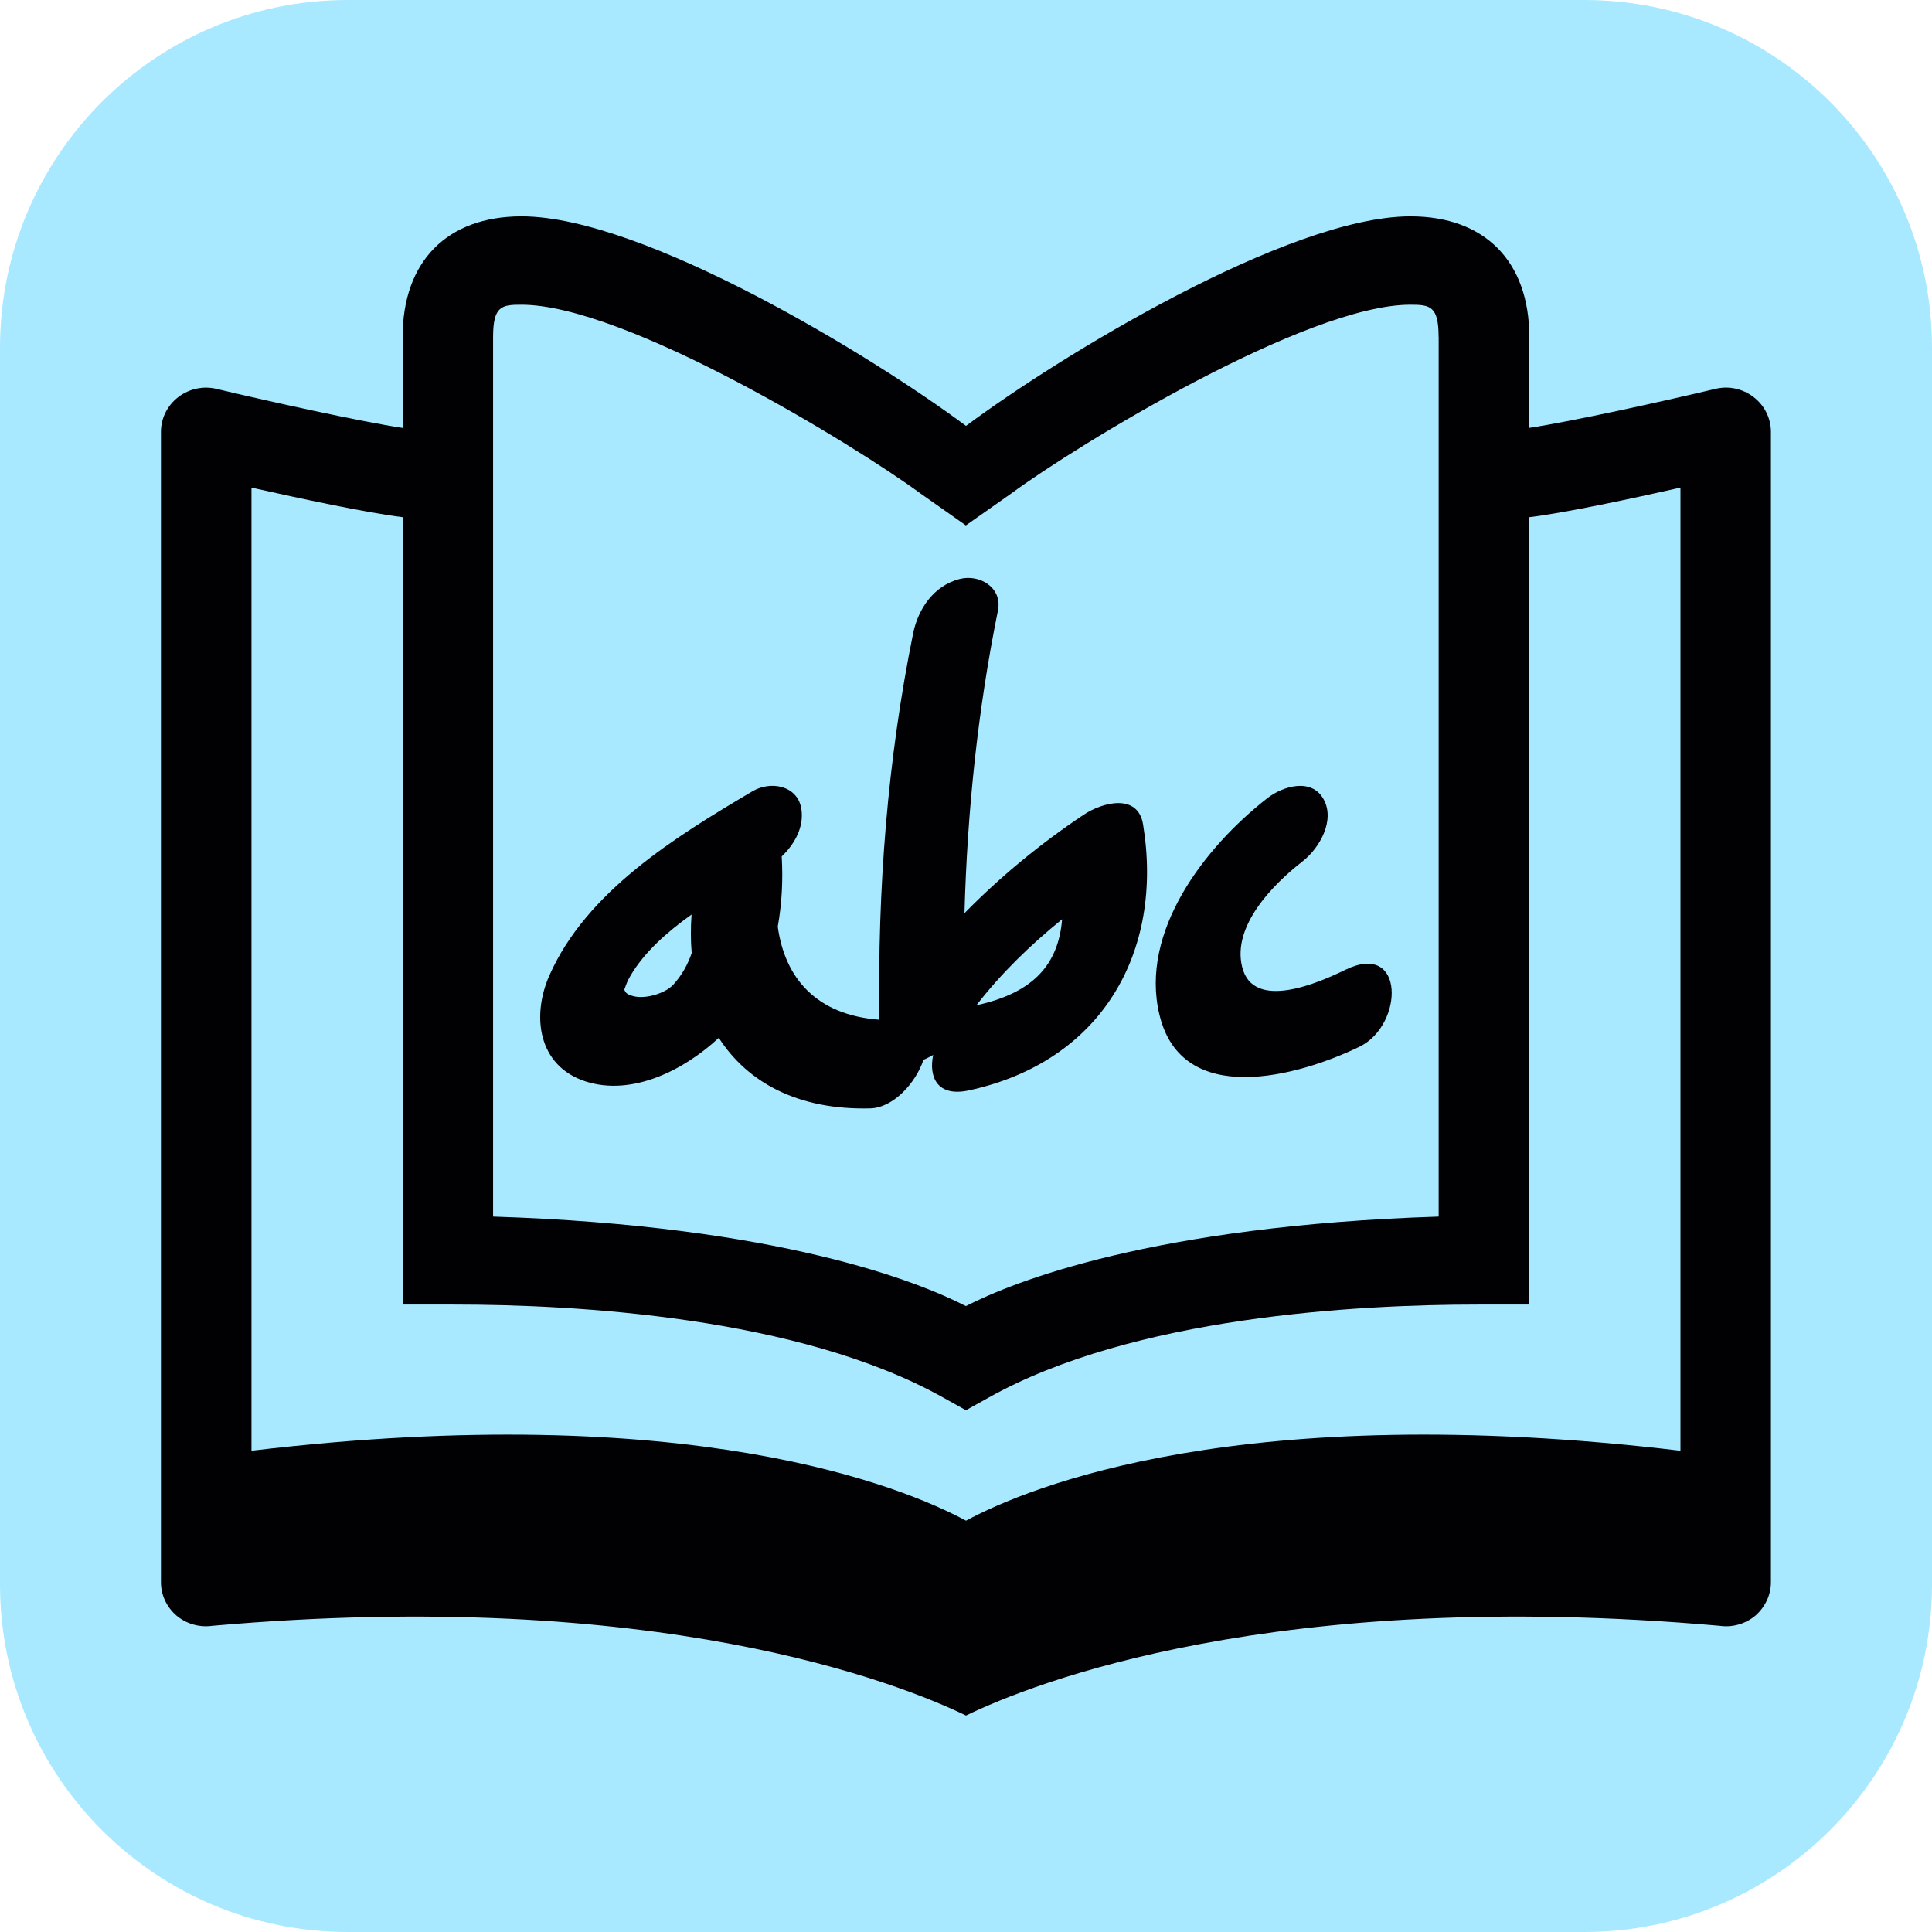
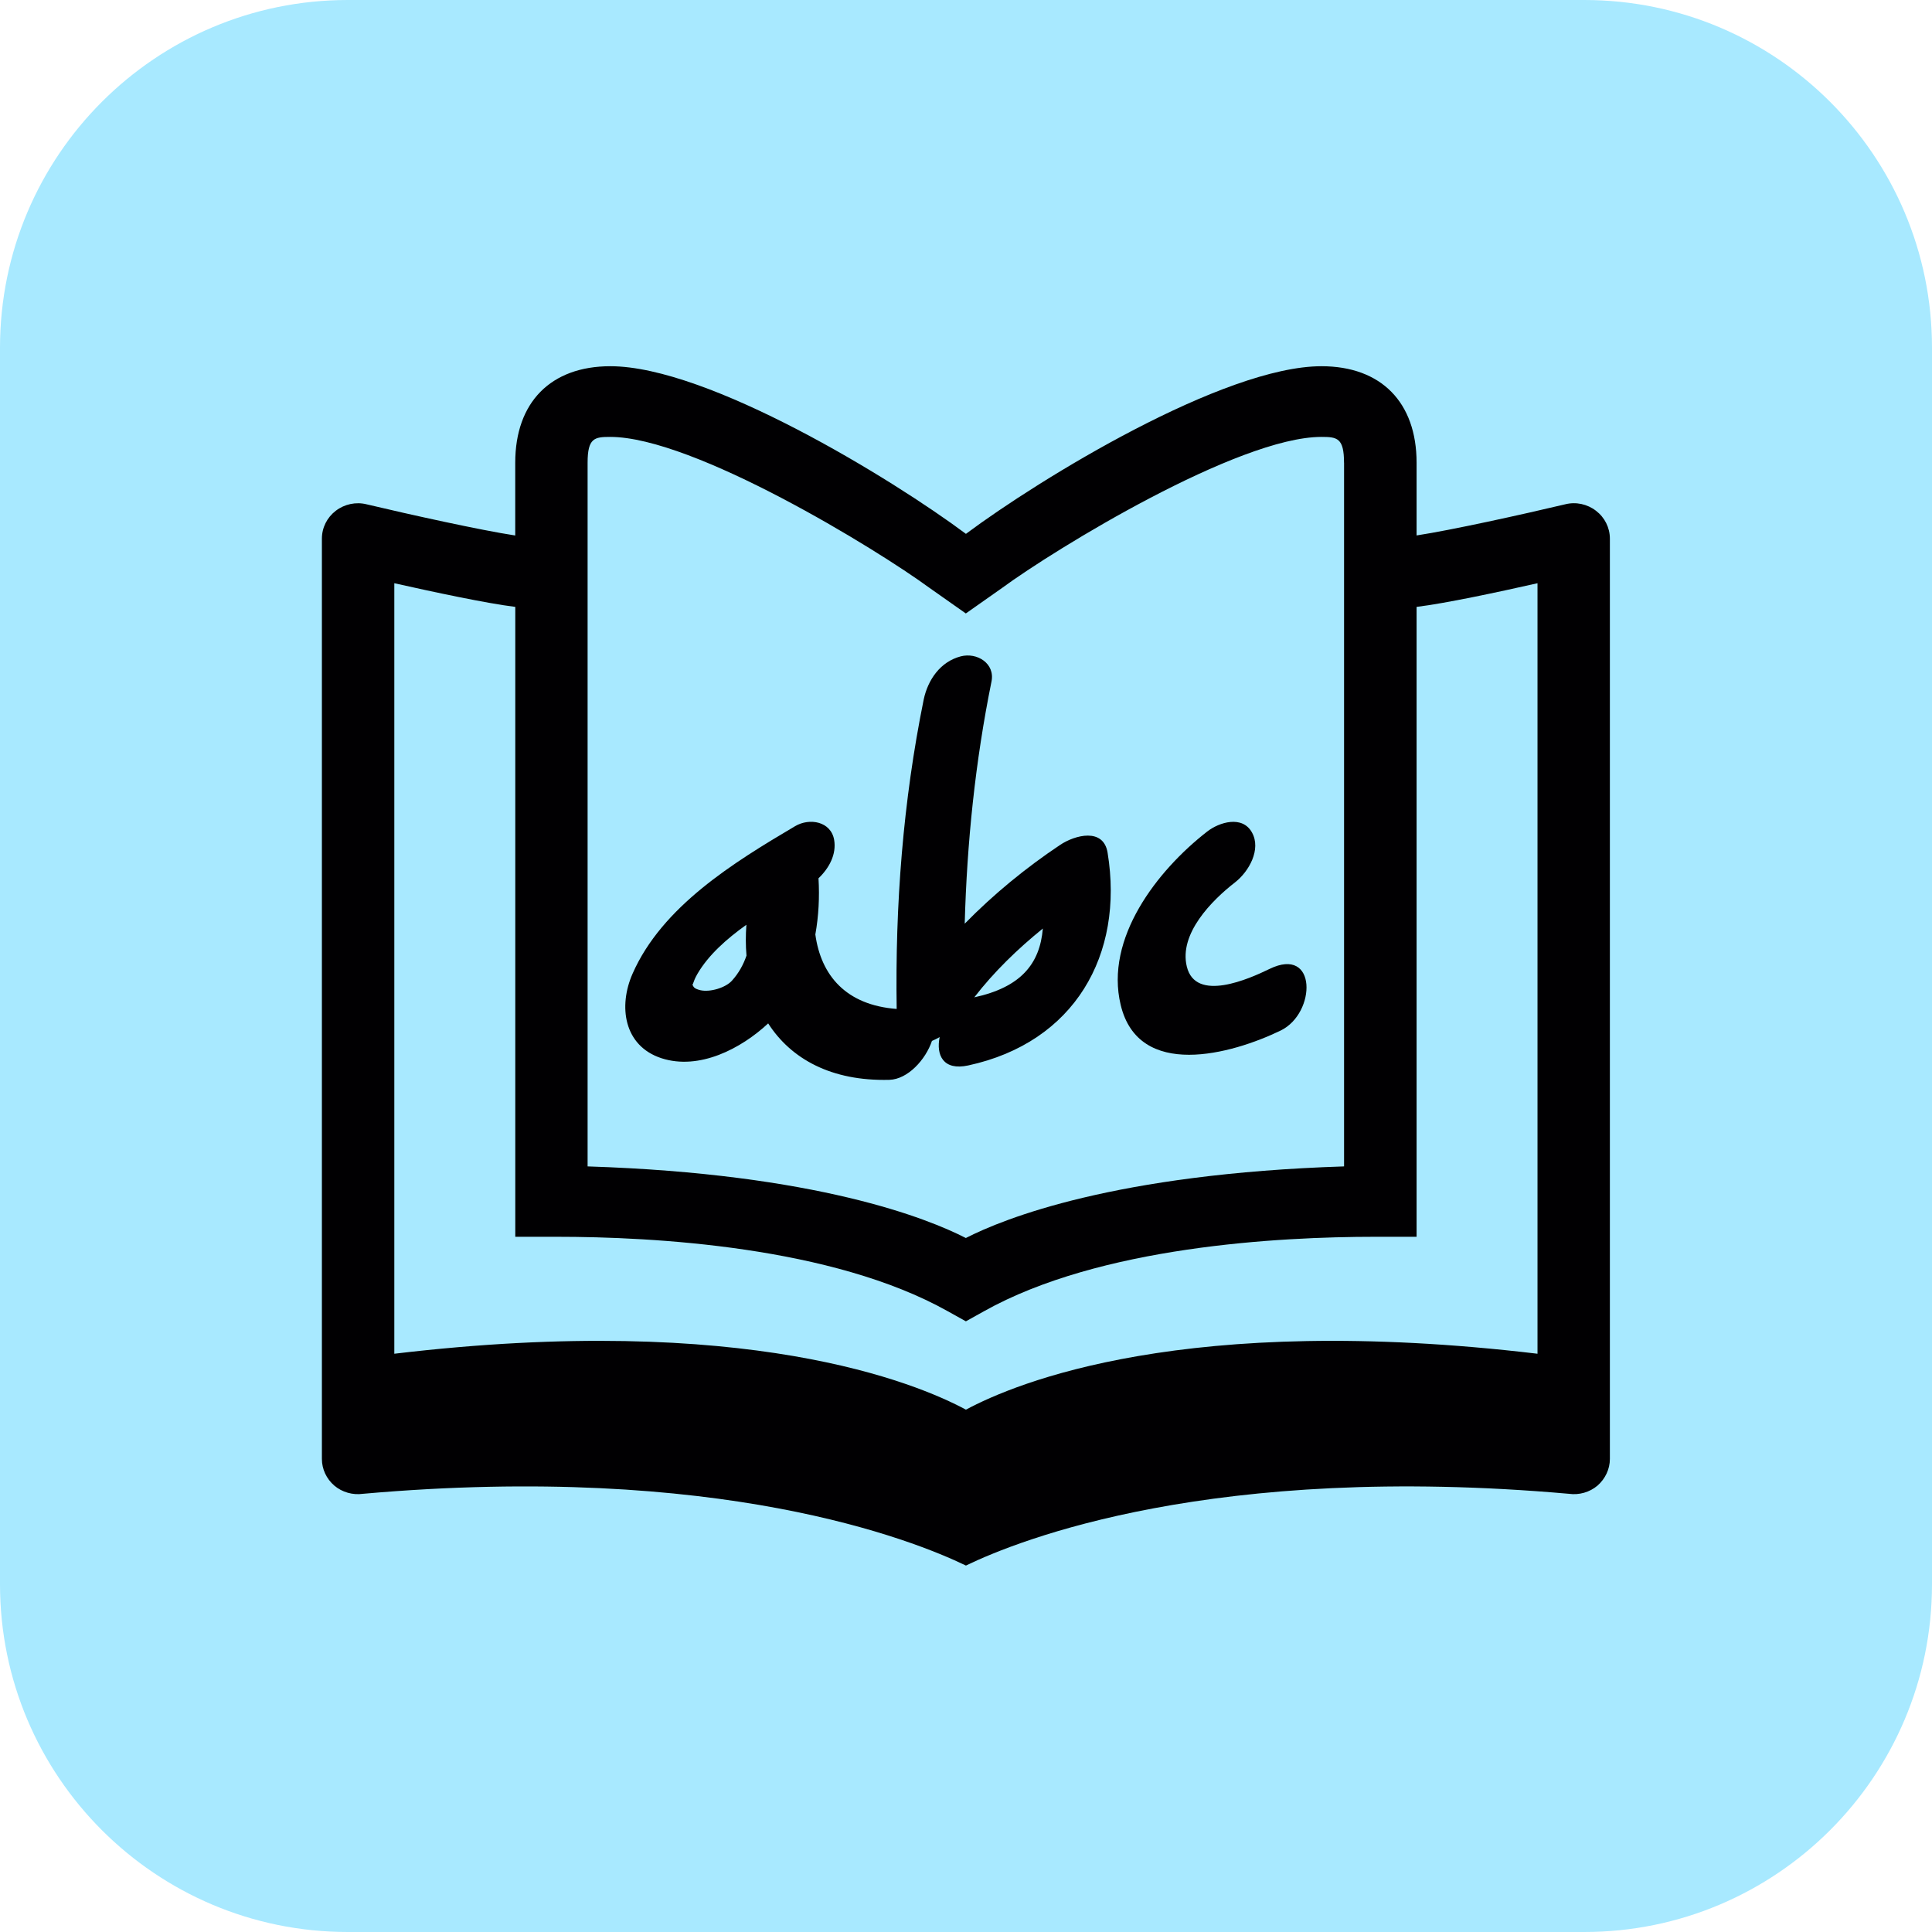
<svg xmlns="http://www.w3.org/2000/svg" height="800px" width="800px" version="1.1" id="Capa_1" viewBox="-2.53 -2.53 30.37 30.37" xml:space="preserve" fill="#000000" stroke="#000000" stroke-width="0">
  <g id="SVGRepo_bgCarrier" stroke-width="0">
    <rect x="-2.53" y="-2.53" width="30.37" height="30.37" rx="5.467" fill="#a8e9ff" strokewidth="0" />
  </g>
  <g id="SVGRepo_tracerCarrier" stroke-linecap="round" stroke-linejoin="round" />
-   <g id="SVGRepo_iconCarrier">
+   <g id="SVGRepo_iconCarrier" transform="translate(2.53, 2.53) scale(0.8)">
    <g>
      <g>
        <path style="fill:#010002;" d="M11.987,14.129c0.051-0.021,0.104-0.05,0.152-0.076c-0.073,0.351,0.067,0.665,0.562,0.557 c2.089-0.452,3.064-2.175,2.738-4.177c-0.079-0.5-0.642-0.352-0.935-0.155c-0.672,0.449-1.307,0.969-1.873,1.547 c0.044-1.596,0.207-3.184,0.526-4.757c0.074-0.357-0.284-0.579-0.604-0.496c-0.406,0.106-0.646,0.466-0.727,0.844 c-0.408,2.007-0.563,4.04-0.532,6.084c-0.995-0.075-1.487-0.658-1.598-1.463c0.065-0.363,0.084-0.735,0.062-1.104 c0.209-0.2,0.357-0.471,0.307-0.758C10.001,9.816,9.583,9.739,9.296,9.91c-1.208,0.714-2.61,1.576-3.191,2.896 c-0.281,0.636-0.178,1.418,0.566,1.662c0.746,0.242,1.567-0.189,2.098-0.684c0.45,0.7,1.244,1.138,2.381,1.109 C11.513,14.883,11.864,14.495,11.987,14.129z M14.166,11.92c-0.058,0.699-0.438,1.155-1.347,1.352l0,0 C13.206,12.771,13.669,12.323,14.166,11.92z M8.054,12.948c-0.122,0.133-0.424,0.229-0.621,0.183 c-0.132-0.035-0.127-0.062-0.159-0.123c0.022,0.04,0.009-0.033,0.105-0.197c0.215-0.369,0.571-0.686,0.962-0.965 c-0.015,0.208-0.015,0.41,0.002,0.606C8.282,12.63,8.19,12.799,8.054,12.948z" />
        <path style="fill:#010002;" d="M18.844,13.922c0.695-0.343,0.715-1.665-0.224-1.208c-0.396,0.193-1.453,0.667-1.625-0.047 c-0.157-0.644,0.488-1.298,0.95-1.656c0.269-0.21,0.517-0.646,0.33-0.979c-0.188-0.34-0.643-0.204-0.883-0.015 c-0.981,0.764-2.013,2.096-1.696,3.405C16.049,14.893,17.871,14.394,18.844,13.922z" />
        <path style="fill:#010002;" d="M25.036,3.712c-0.172-0.133-0.396-0.181-0.605-0.128c-0.851,0.202-2.243,0.509-2.921,0.612V2.767 c0-1.187-0.698-1.896-1.868-1.896c-1.921,0-5.532,2.209-6.987,3.294C11.199,3.08,7.588,0.871,5.668,0.871 c-1.171,0-1.869,0.709-1.869,1.896v1.43C3.121,4.094,1.728,3.786,0.877,3.584C0.669,3.532,0.444,3.58,0.272,3.712 C0.101,3.843,0,4.044,0,4.259v18.083c0,0.199,0.088,0.39,0.245,0.525c0.154,0.13,0.361,0.189,0.564,0.16 c6.992-0.617,10.804,0.907,11.846,1.41c1.041-0.504,4.853-2.027,11.846-1.41c0.203,0.029,0.409-0.03,0.563-0.16 c0.155-0.136,0.244-0.326,0.244-0.525V4.259C25.308,4.044,25.207,3.843,25.036,3.712z M5.666,2.26 c1.636,0,5.236,2.205,6.275,2.968l0.712,0.501l0.712-0.501c1.039-0.764,4.641-2.968,6.275-2.968c0.309,0,0.444,0.02,0.444,0.507 h0.001v13.827c-4.502,0.145-6.687,1.026-7.432,1.407c-0.745-0.382-2.93-1.263-7.432-1.407V2.767l0,0 C5.221,2.28,5.357,2.26,5.666,2.26z M23.886,20.275c-6.91-0.822-10.256,0.574-11.231,1.099c-0.974-0.524-4.324-1.921-11.232-1.099 V5.135C2.182,5.305,3.23,5.53,3.8,5.6v12.377h0.813c1.894,0,5.412,0.188,7.687,1.464l0.354,0.197l0.354-0.197 c2.276-1.275,5.792-1.464,7.688-1.464h0.814V5.6c0.569-0.069,1.618-0.294,2.376-0.465L23.886,20.275L23.886,20.275z" />
      </g>
    </g>
  </g>
</svg>
